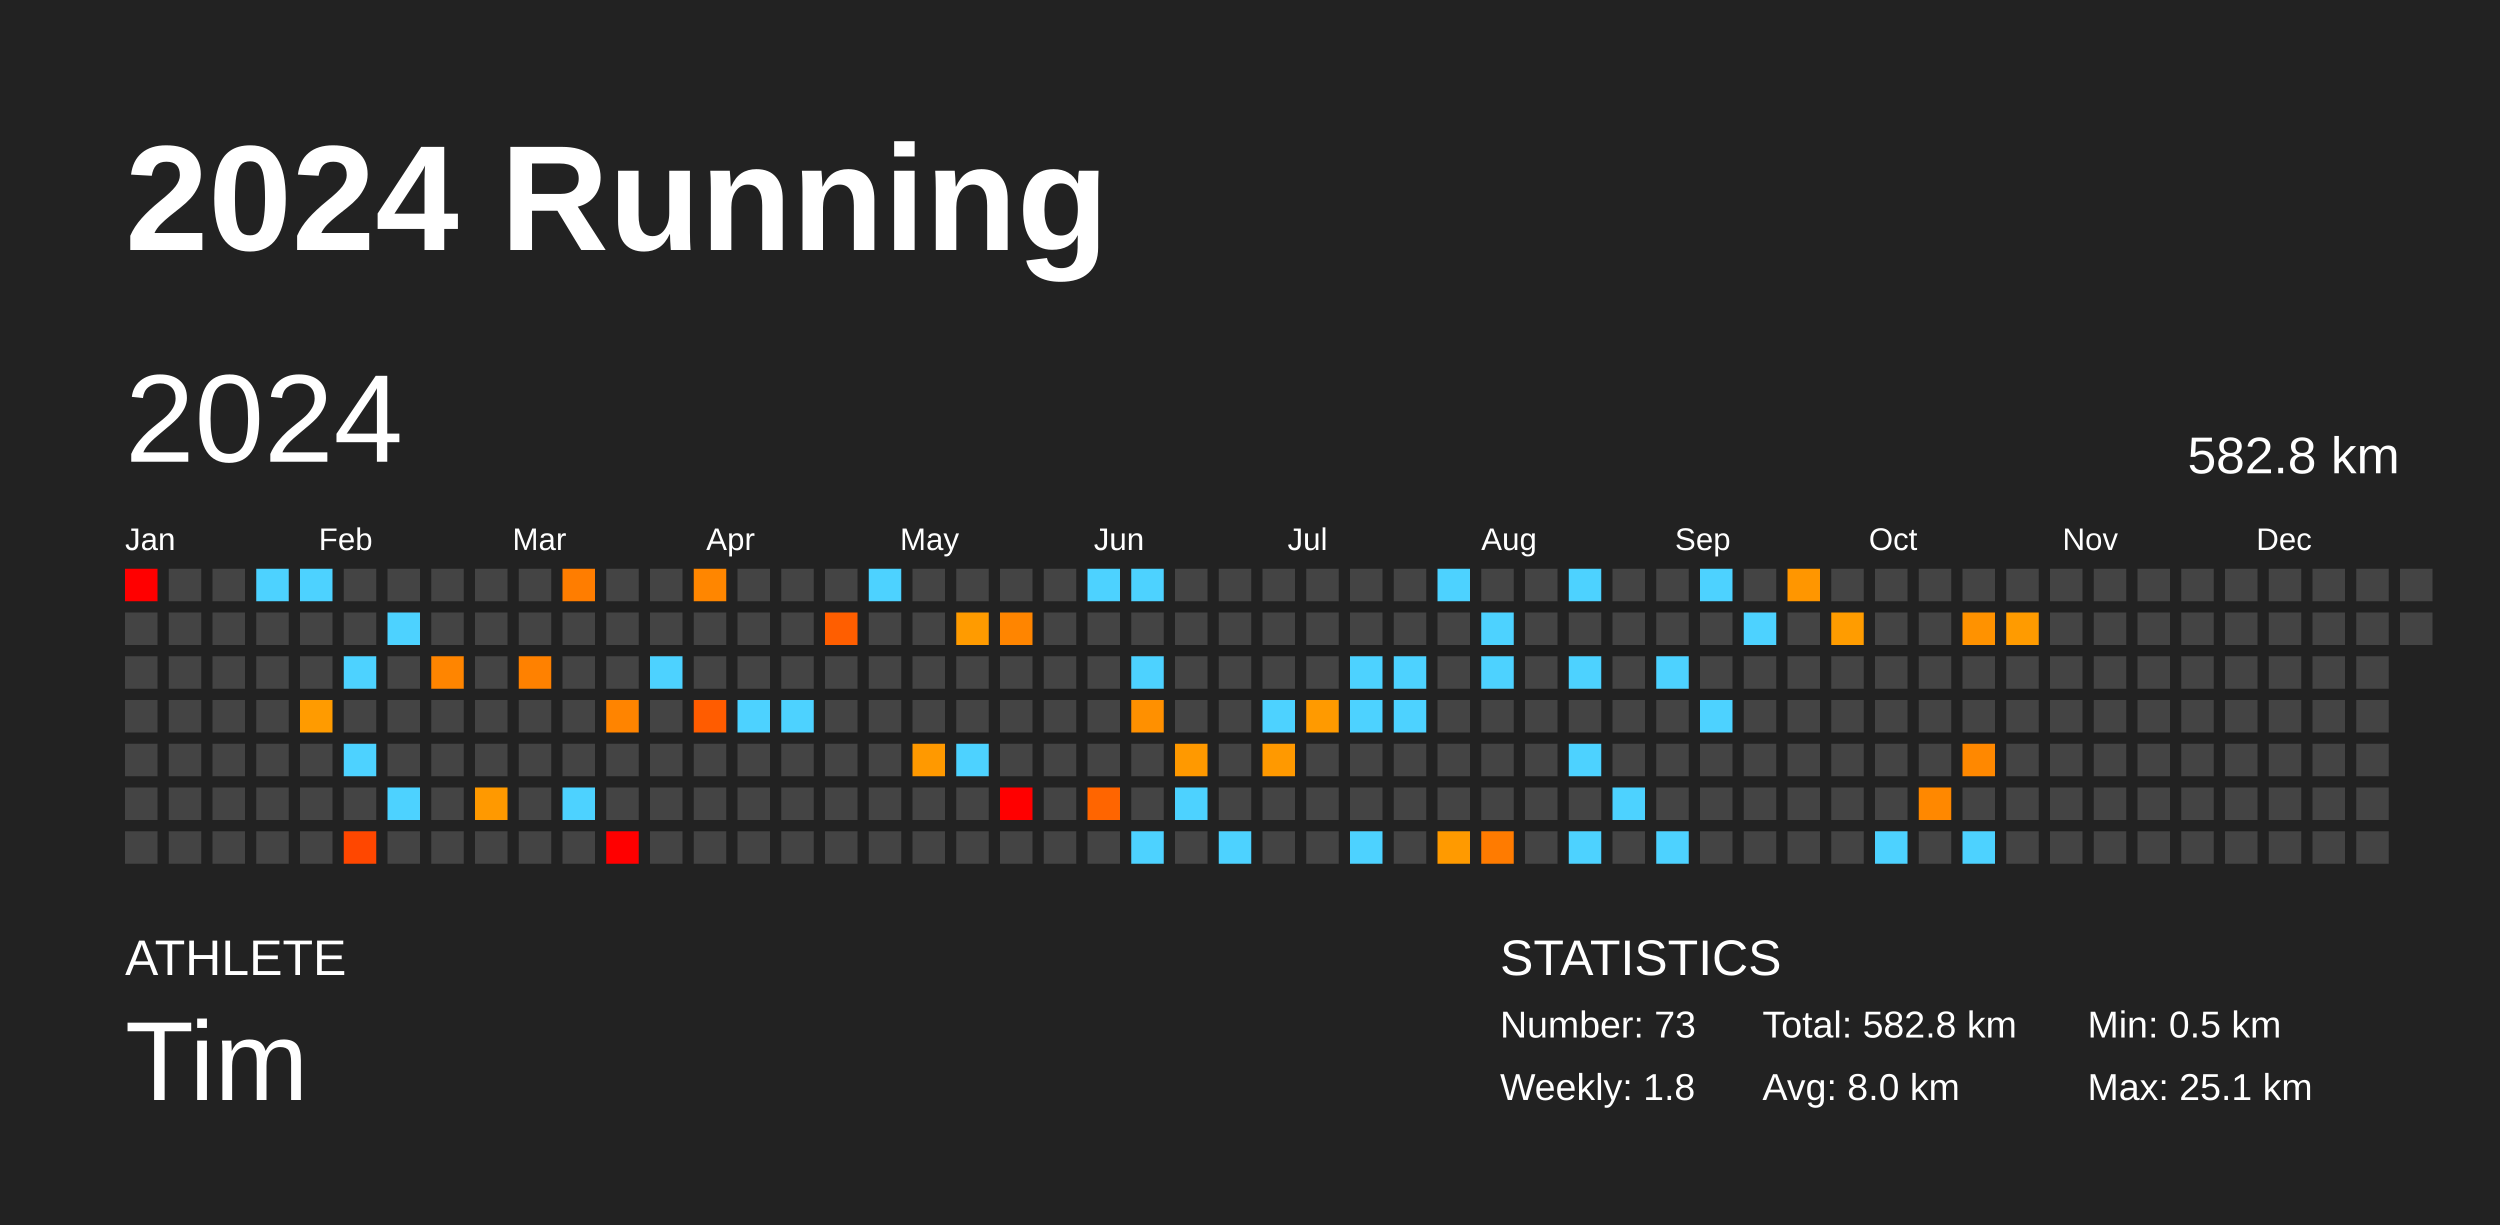
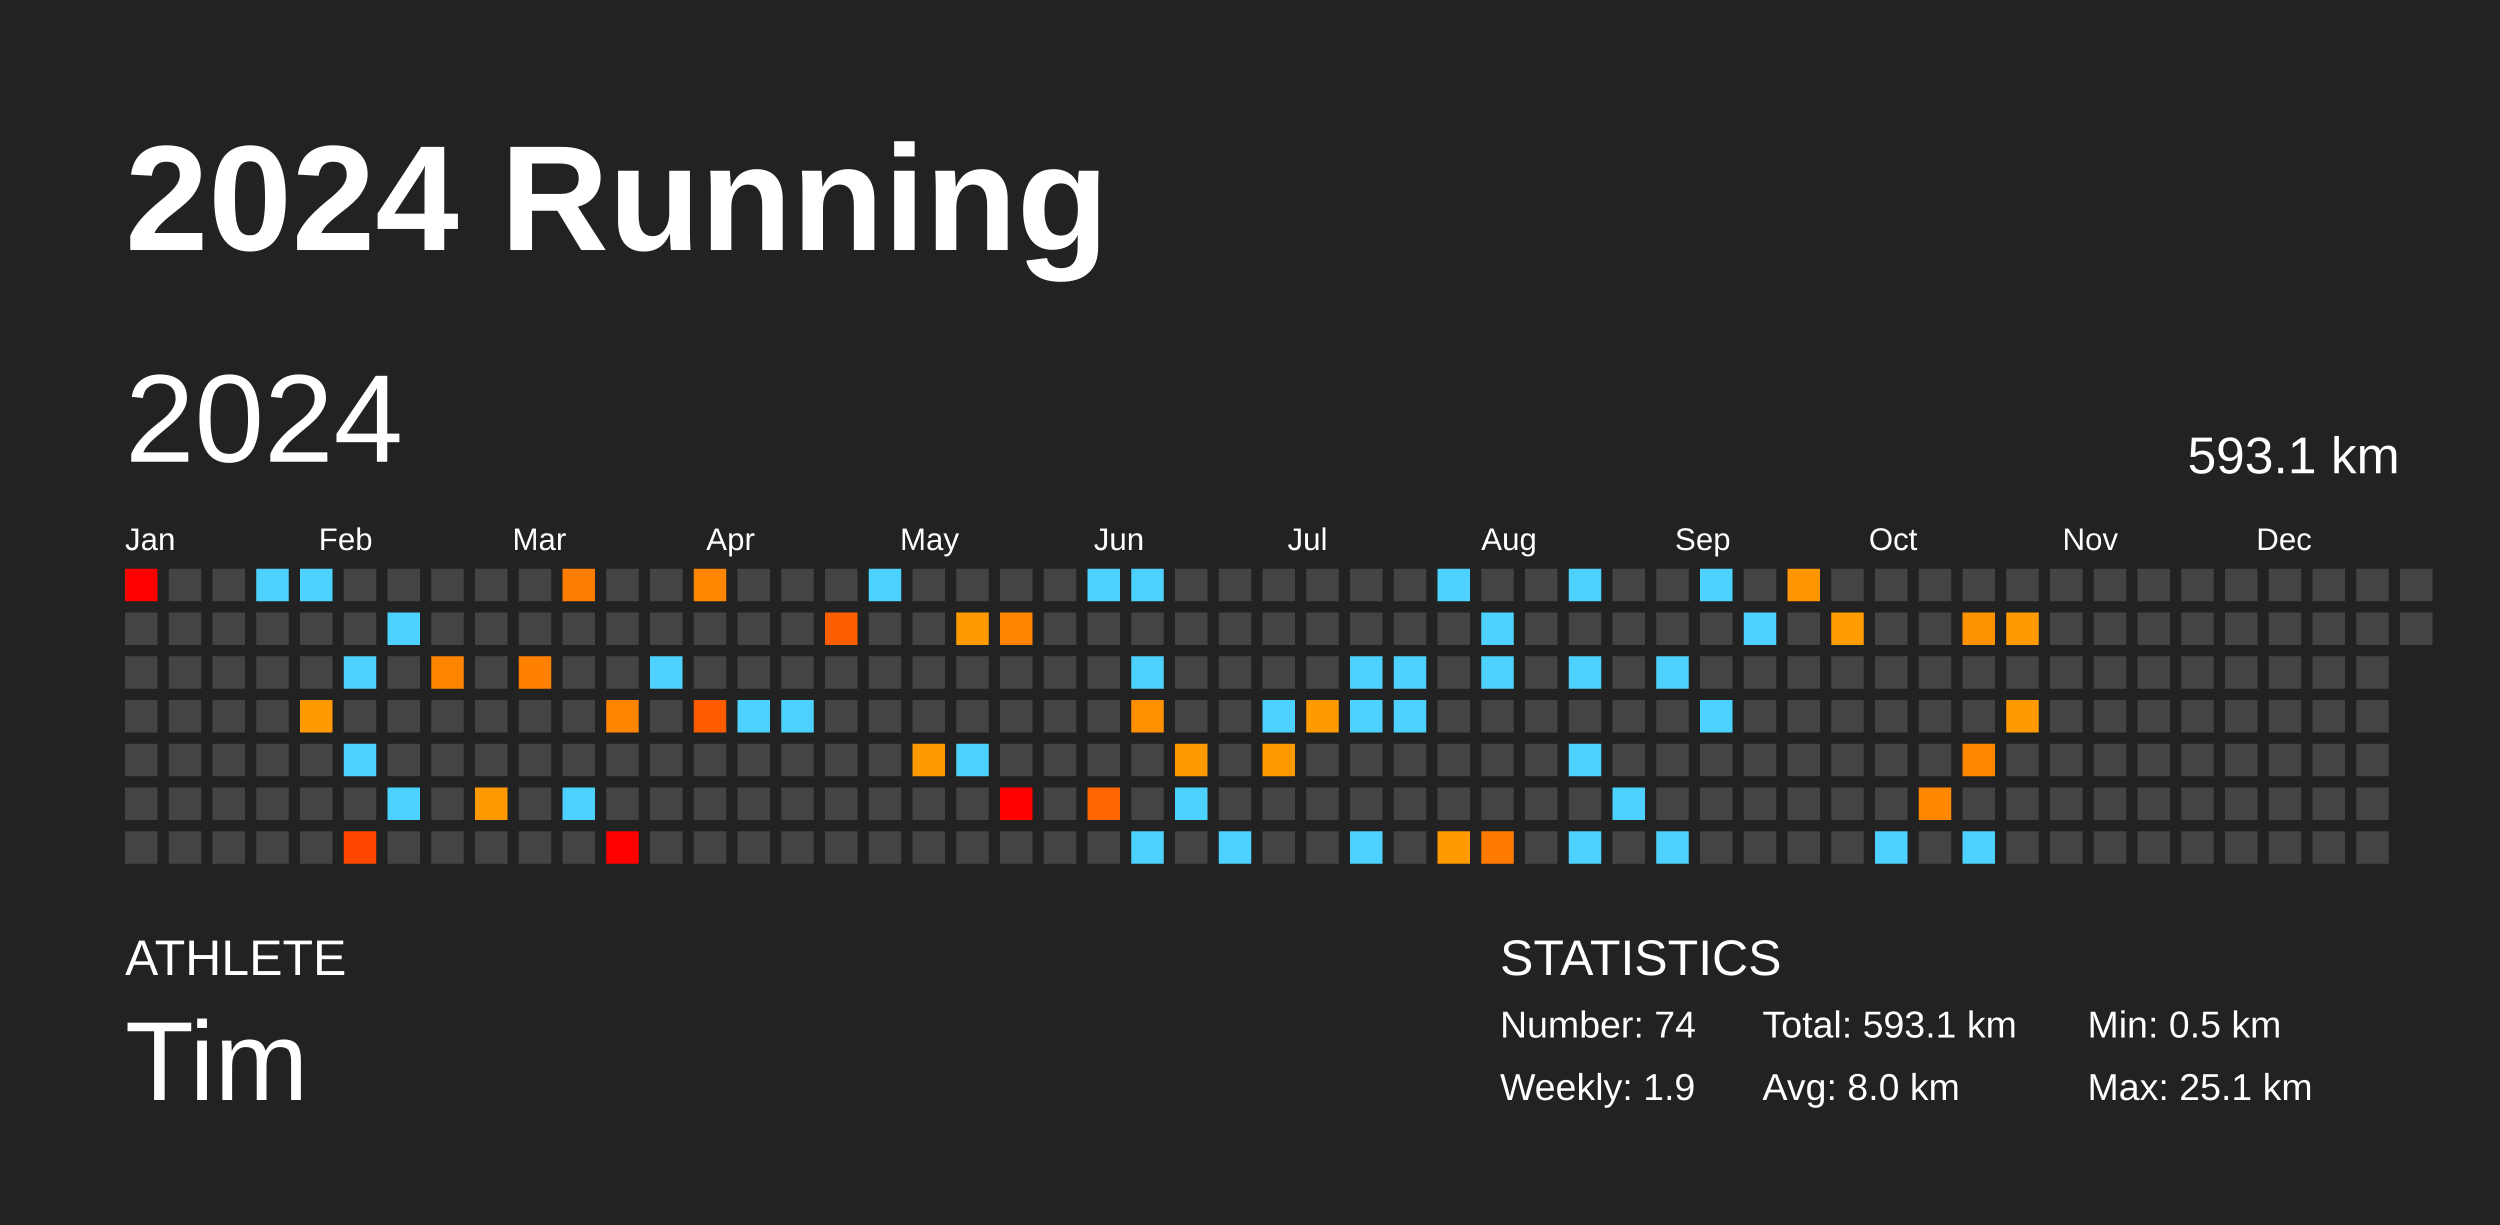
<svg xmlns="http://www.w3.org/2000/svg" baseProfile="full" height="98mm" version="1.1" viewBox="0,0,200,98" width="200mm">
  <defs />
  <rect fill="#222222" height="98" width="200" x="0" y="0" />
  <text fill="#FFFFFF" style="font-size:12px; font-family:Arial; font-weight:bold;" x="10" y="20">2024 Running</text>
  <text fill="#FFFFFF" style="font-size:4px; font-family:Arial" x="10" y="78">ATHLETE</text>
  <text fill="#FFFFFF" style="font-size:9px; font-family:Arial" x="10" y="88">Tim</text>
  <text fill="#FFFFFF" style="font-size:4px; font-family:Arial" x="120" y="78">STATISTICS</text>
-   <text fill="#FFFFFF" style="font-size:3px; font-family:Arial" x="120" y="83">Number: 73</text>
-   <text fill="#FFFFFF" style="font-size:3px; font-family:Arial" x="120" y="88">Weekly: 1.8</text>
-   <text fill="#FFFFFF" style="font-size:3px; font-family:Arial" x="141" y="83">Total: 582.8 km</text>
+   <text fill="#FFFFFF" style="font-size:3px; font-family:Arial" x="120" y="83">Number: 74</text>
+   <text fill="#FFFFFF" style="font-size:3px; font-family:Arial" x="120" y="88">Weekly: 1.9</text>
+   <text fill="#FFFFFF" style="font-size:3px; font-family:Arial" x="141" y="83">Total: 593.1 km</text>
  <text fill="#FFFFFF" style="font-size:3px; font-family:Arial" x="141" y="88">Avg: 8.0 km</text>
  <text fill="#FFFFFF" style="font-size:3px; font-family:Arial" x="167" y="83">Min: 0.5 km</text>
  <text fill="#FFFFFF" style="font-size:3px; font-family:Arial" x="167" y="88">Max: 25.1 km</text>
  <text dominant-baseline="hanging" fill="#FFFFFF" style="font-size:10.0px; font-family:Arial;" x="10" y="30">2024</text>
-   <text dominant-baseline="hanging" fill="#FFFFFF" style="font-size:4.125px; font-family:Arial;" x="175" y="35">582.8 km</text>
+   <text dominant-baseline="hanging" fill="#FFFFFF" style="font-size:4.125px; font-family:Arial;" x="175" y="35">593.1 km</text>
  <text fill="#FFFFFF" style="font-size:2.5px; font-family:Arial" x="10.0" y="44">Jan</text>
  <text fill="#FFFFFF" style="font-size:2.5px; font-family:Arial" x="25.5" y="44">Feb</text>
  <text fill="#FFFFFF" style="font-size:2.5px; font-family:Arial" x="41.0" y="44">Mar</text>
  <text fill="#FFFFFF" style="font-size:2.5px; font-family:Arial" x="56.5" y="44">Apr</text>
  <text fill="#FFFFFF" style="font-size:2.5px; font-family:Arial" x="72.0" y="44">May</text>
  <text fill="#FFFFFF" style="font-size:2.5px; font-family:Arial" x="87.5" y="44">Jun</text>
  <text fill="#FFFFFF" style="font-size:2.5px; font-family:Arial" x="103.0" y="44">Jul</text>
  <text fill="#FFFFFF" style="font-size:2.5px; font-family:Arial" x="118.5" y="44">Aug</text>
  <text fill="#FFFFFF" style="font-size:2.5px; font-family:Arial" x="134.0" y="44">Sep</text>
  <text fill="#FFFFFF" style="font-size:2.5px; font-family:Arial" x="149.5" y="44">Oct</text>
  <text fill="#FFFFFF" style="font-size:2.5px; font-family:Arial" x="165.0" y="44">Nov</text>
  <text fill="#FFFFFF" style="font-size:2.5px; font-family:Arial" x="180.5" y="44">Dec</text>
  <rect fill="red" height="2.6" width="2.6" x="10.0" y="45.5" />
  <rect fill="#444444" height="2.6" width="2.6" x="10.0" y="49.0" />
  <rect fill="#444444" height="2.6" width="2.6" x="10.0" y="52.5" />
  <rect fill="#444444" height="2.6" width="2.6" x="10.0" y="56.0" />
  <rect fill="#444444" height="2.6" width="2.6" x="10.0" y="59.5" />
  <rect fill="#444444" height="2.6" width="2.6" x="10.0" y="63.0" />
  <rect fill="#444444" height="2.6" width="2.6" x="10.0" y="66.5" />
  <rect fill="#444444" height="2.6" width="2.6" x="13.5" y="45.5" />
  <rect fill="#444444" height="2.6" width="2.6" x="13.5" y="49.0" />
  <rect fill="#444444" height="2.6" width="2.6" x="13.5" y="52.5" />
  <rect fill="#444444" height="2.6" width="2.6" x="13.5" y="56.0" />
  <rect fill="#444444" height="2.6" width="2.6" x="13.5" y="59.5" />
  <rect fill="#444444" height="2.6" width="2.6" x="13.5" y="63.0" />
  <rect fill="#444444" height="2.6" width="2.6" x="13.5" y="66.5" />
  <rect fill="#444444" height="2.6" width="2.6" x="17.0" y="45.5" />
  <rect fill="#444444" height="2.6" width="2.6" x="17.0" y="49.0" />
  <rect fill="#444444" height="2.6" width="2.6" x="17.0" y="52.5" />
  <rect fill="#444444" height="2.6" width="2.6" x="17.0" y="56.0" />
  <rect fill="#444444" height="2.6" width="2.6" x="17.0" y="59.5" />
  <rect fill="#444444" height="2.6" width="2.6" x="17.0" y="63.0" />
  <rect fill="#444444" height="2.6" width="2.6" x="17.0" y="66.5" />
  <rect fill="#4dd2ff" height="2.6" width="2.6" x="20.5" y="45.5" />
  <rect fill="#444444" height="2.6" width="2.6" x="20.5" y="49.0" />
  <rect fill="#444444" height="2.6" width="2.6" x="20.5" y="52.5" />
  <rect fill="#444444" height="2.6" width="2.6" x="20.5" y="56.0" />
  <rect fill="#444444" height="2.6" width="2.6" x="20.5" y="59.5" />
  <rect fill="#444444" height="2.6" width="2.6" x="20.5" y="63.0" />
  <rect fill="#444444" height="2.6" width="2.6" x="20.5" y="66.5" />
  <rect fill="#4dd2ff" height="2.6" width="2.6" x="24.0" y="45.5" />
  <rect fill="#444444" height="2.6" width="2.6" x="24.0" y="49.0" />
  <rect fill="#444444" height="2.6" width="2.6" x="24.0" y="52.5" />
  <rect fill="#ff9b00" height="2.6" width="2.6" x="24.0" y="56.0" />
  <rect fill="#444444" height="2.6" width="2.6" x="24.0" y="59.5" />
  <rect fill="#444444" height="2.6" width="2.6" x="24.0" y="63.0" />
  <rect fill="#444444" height="2.6" width="2.6" x="24.0" y="66.5" />
  <rect fill="#444444" height="2.6" width="2.6" x="27.5" y="45.5" />
  <rect fill="#444444" height="2.6" width="2.6" x="27.5" y="49.0" />
  <rect fill="#4dd2ff" height="2.6" width="2.6" x="27.5" y="52.5" />
  <rect fill="#444444" height="2.6" width="2.6" x="27.5" y="56.0" />
  <rect fill="#4dd2ff" height="2.6" width="2.6" x="27.5" y="59.5" />
  <rect fill="#444444" height="2.6" width="2.6" x="27.5" y="63.0" />
  <rect fill="#ff4700" height="2.6" width="2.6" x="27.5" y="66.5" />
  <rect fill="#444444" height="2.6" width="2.6" x="31.0" y="45.5" />
  <rect fill="#4dd2ff" height="2.6" width="2.6" x="31.0" y="49.0" />
  <rect fill="#444444" height="2.6" width="2.6" x="31.0" y="52.5" />
  <rect fill="#444444" height="2.6" width="2.6" x="31.0" y="56.0" />
  <rect fill="#444444" height="2.6" width="2.6" x="31.0" y="59.5" />
  <rect fill="#4dd2ff" height="2.6" width="2.6" x="31.0" y="63.0" />
  <rect fill="#444444" height="2.6" width="2.6" x="31.0" y="66.5" />
  <rect fill="#444444" height="2.6" width="2.6" x="34.5" y="45.5" />
  <rect fill="#444444" height="2.6" width="2.6" x="34.5" y="49.0" />
  <rect fill="#ff8500" height="2.6" width="2.6" x="34.5" y="52.5" />
  <rect fill="#444444" height="2.6" width="2.6" x="34.5" y="56.0" />
  <rect fill="#444444" height="2.6" width="2.6" x="34.5" y="59.5" />
  <rect fill="#444444" height="2.6" width="2.6" x="34.5" y="63.0" />
  <rect fill="#444444" height="2.6" width="2.6" x="34.5" y="66.5" />
  <rect fill="#444444" height="2.6" width="2.6" x="38.0" y="45.5" />
  <rect fill="#444444" height="2.6" width="2.6" x="38.0" y="49.0" />
  <rect fill="#444444" height="2.6" width="2.6" x="38.0" y="52.5" />
  <rect fill="#444444" height="2.6" width="2.6" x="38.0" y="56.0" />
  <rect fill="#444444" height="2.6" width="2.6" x="38.0" y="59.5" />
  <rect fill="#ff9900" height="2.6" width="2.6" x="38.0" y="63.0" />
  <rect fill="#444444" height="2.6" width="2.6" x="38.0" y="66.5" />
  <rect fill="#444444" height="2.6" width="2.6" x="41.5" y="45.5" />
  <rect fill="#444444" height="2.6" width="2.6" x="41.5" y="49.0" />
  <rect fill="#ff8100" height="2.6" width="2.6" x="41.5" y="52.5" />
  <rect fill="#444444" height="2.6" width="2.6" x="41.5" y="56.0" />
  <rect fill="#444444" height="2.6" width="2.6" x="41.5" y="59.5" />
  <rect fill="#444444" height="2.6" width="2.6" x="41.5" y="63.0" />
  <rect fill="#444444" height="2.6" width="2.6" x="41.5" y="66.5" />
  <rect fill="#ff7d00" height="2.6" width="2.6" x="45.0" y="45.5" />
  <rect fill="#444444" height="2.6" width="2.6" x="45.0" y="49.0" />
  <rect fill="#444444" height="2.6" width="2.6" x="45.0" y="52.5" />
  <rect fill="#444444" height="2.6" width="2.6" x="45.0" y="56.0" />
  <rect fill="#444444" height="2.6" width="2.6" x="45.0" y="59.5" />
  <rect fill="#4dd2ff" height="2.6" width="2.6" x="45.0" y="63.0" />
  <rect fill="#444444" height="2.6" width="2.6" x="45.0" y="66.5" />
  <rect fill="#444444" height="2.6" width="2.6" x="48.5" y="45.5" />
  <rect fill="#444444" height="2.6" width="2.6" x="48.5" y="49.0" />
  <rect fill="#444444" height="2.6" width="2.6" x="48.5" y="52.5" />
  <rect fill="#ff8400" height="2.6" width="2.6" x="48.5" y="56.0" />
  <rect fill="#444444" height="2.6" width="2.6" x="48.5" y="59.5" />
  <rect fill="#444444" height="2.6" width="2.6" x="48.5" y="63.0" />
  <rect fill="red" height="2.6" width="2.6" x="48.5" y="66.5" />
  <rect fill="#444444" height="2.6" width="2.6" x="52.0" y="45.5" />
  <rect fill="#444444" height="2.6" width="2.6" x="52.0" y="49.0" />
  <rect fill="#4dd2ff" height="2.6" width="2.6" x="52.0" y="52.5" />
  <rect fill="#444444" height="2.6" width="2.6" x="52.0" y="56.0" />
  <rect fill="#444444" height="2.6" width="2.6" x="52.0" y="59.5" />
  <rect fill="#444444" height="2.6" width="2.6" x="52.0" y="63.0" />
  <rect fill="#444444" height="2.6" width="2.6" x="52.0" y="66.5" />
  <rect fill="#ff8600" height="2.6" width="2.6" x="55.5" y="45.5" />
  <rect fill="#444444" height="2.6" width="2.6" x="55.5" y="49.0" />
  <rect fill="#444444" height="2.6" width="2.6" x="55.5" y="52.5" />
  <rect fill="#ff5c00" height="2.6" width="2.6" x="55.5" y="56.0" />
  <rect fill="#444444" height="2.6" width="2.6" x="55.5" y="59.5" />
  <rect fill="#444444" height="2.6" width="2.6" x="55.5" y="63.0" />
  <rect fill="#444444" height="2.6" width="2.6" x="55.5" y="66.5" />
  <rect fill="#444444" height="2.6" width="2.6" x="59.0" y="45.5" />
  <rect fill="#444444" height="2.6" width="2.6" x="59.0" y="49.0" />
  <rect fill="#444444" height="2.6" width="2.6" x="59.0" y="52.5" />
  <rect fill="#4dd2ff" height="2.6" width="2.6" x="59.0" y="56.0" />
  <rect fill="#444444" height="2.6" width="2.6" x="59.0" y="59.5" />
  <rect fill="#444444" height="2.6" width="2.6" x="59.0" y="63.0" />
  <rect fill="#444444" height="2.6" width="2.6" x="59.0" y="66.5" />
  <rect fill="#444444" height="2.6" width="2.6" x="62.5" y="45.5" />
  <rect fill="#444444" height="2.6" width="2.6" x="62.5" y="49.0" />
  <rect fill="#444444" height="2.6" width="2.6" x="62.5" y="52.5" />
  <rect fill="#4dd2ff" height="2.6" width="2.6" x="62.5" y="56.0" />
  <rect fill="#444444" height="2.6" width="2.6" x="62.5" y="59.5" />
  <rect fill="#444444" height="2.6" width="2.6" x="62.5" y="63.0" />
  <rect fill="#444444" height="2.6" width="2.6" x="62.5" y="66.5" />
  <rect fill="#444444" height="2.6" width="2.6" x="66.0" y="45.5" />
  <rect fill="#ff5e00" height="2.6" width="2.6" x="66.0" y="49.0" />
  <rect fill="#444444" height="2.6" width="2.6" x="66.0" y="52.5" />
  <rect fill="#444444" height="2.6" width="2.6" x="66.0" y="56.0" />
  <rect fill="#444444" height="2.6" width="2.6" x="66.0" y="59.5" />
  <rect fill="#444444" height="2.6" width="2.6" x="66.0" y="63.0" />
  <rect fill="#444444" height="2.6" width="2.6" x="66.0" y="66.5" />
  <rect fill="#4dd2ff" height="2.6" width="2.6" x="69.5" y="45.5" />
  <rect fill="#444444" height="2.6" width="2.6" x="69.5" y="49.0" />
  <rect fill="#444444" height="2.6" width="2.6" x="69.5" y="52.5" />
  <rect fill="#444444" height="2.6" width="2.6" x="69.5" y="56.0" />
  <rect fill="#444444" height="2.6" width="2.6" x="69.5" y="59.5" />
  <rect fill="#444444" height="2.6" width="2.6" x="69.5" y="63.0" />
  <rect fill="#444444" height="2.6" width="2.6" x="69.5" y="66.5" />
  <rect fill="#444444" height="2.6" width="2.6" x="73.0" y="45.5" />
  <rect fill="#444444" height="2.6" width="2.6" x="73.0" y="49.0" />
  <rect fill="#444444" height="2.6" width="2.6" x="73.0" y="52.5" />
  <rect fill="#444444" height="2.6" width="2.6" x="73.0" y="56.0" />
  <rect fill="#ff9900" height="2.6" width="2.6" x="73.0" y="59.5" />
  <rect fill="#444444" height="2.6" width="2.6" x="73.0" y="63.0" />
  <rect fill="#444444" height="2.6" width="2.6" x="73.0" y="66.5" />
  <rect fill="#444444" height="2.6" width="2.6" x="76.5" y="45.5" />
  <rect fill="#ff9b00" height="2.6" width="2.6" x="76.5" y="49.0" />
  <rect fill="#444444" height="2.6" width="2.6" x="76.5" y="52.5" />
  <rect fill="#444444" height="2.6" width="2.6" x="76.5" y="56.0" />
  <rect fill="#4dd2ff" height="2.6" width="2.6" x="76.5" y="59.5" />
  <rect fill="#444444" height="2.6" width="2.6" x="76.5" y="63.0" />
  <rect fill="#444444" height="2.6" width="2.6" x="76.5" y="66.5" />
  <rect fill="#444444" height="2.6" width="2.6" x="80.0" y="45.5" />
  <rect fill="#ff8500" height="2.6" width="2.6" x="80.0" y="49.0" />
  <rect fill="#444444" height="2.6" width="2.6" x="80.0" y="52.5" />
  <rect fill="#444444" height="2.6" width="2.6" x="80.0" y="56.0" />
  <rect fill="#444444" height="2.6" width="2.6" x="80.0" y="59.5" />
  <rect fill="red" height="2.6" width="2.6" x="80.0" y="63.0" />
  <rect fill="#444444" height="2.6" width="2.6" x="80.0" y="66.5" />
  <rect fill="#444444" height="2.6" width="2.6" x="83.5" y="45.5" />
  <rect fill="#444444" height="2.6" width="2.6" x="83.5" y="49.0" />
  <rect fill="#444444" height="2.6" width="2.6" x="83.5" y="52.5" />
  <rect fill="#444444" height="2.6" width="2.6" x="83.5" y="56.0" />
  <rect fill="#444444" height="2.6" width="2.6" x="83.5" y="59.5" />
  <rect fill="#444444" height="2.6" width="2.6" x="83.5" y="63.0" />
  <rect fill="#444444" height="2.6" width="2.6" x="83.5" y="66.5" />
  <rect fill="#4dd2ff" height="2.6" width="2.6" x="87.0" y="45.5" />
  <rect fill="#444444" height="2.6" width="2.6" x="87.0" y="49.0" />
  <rect fill="#444444" height="2.6" width="2.6" x="87.0" y="52.5" />
  <rect fill="#444444" height="2.6" width="2.6" x="87.0" y="56.0" />
  <rect fill="#444444" height="2.6" width="2.6" x="87.0" y="59.5" />
  <rect fill="#ff6500" height="2.6" width="2.6" x="87.0" y="63.0" />
  <rect fill="#444444" height="2.6" width="2.6" x="87.0" y="66.5" />
  <rect fill="#4dd2ff" height="2.6" width="2.6" x="90.5" y="45.5" />
  <rect fill="#444444" height="2.6" width="2.6" x="90.5" y="49.0" />
  <rect fill="#4dd2ff" height="2.6" width="2.6" x="90.5" y="52.5" />
  <rect fill="#ff9000" height="2.6" width="2.6" x="90.5" y="56.0" />
  <rect fill="#444444" height="2.6" width="2.6" x="90.5" y="59.5" />
  <rect fill="#444444" height="2.6" width="2.6" x="90.5" y="63.0" />
  <rect fill="#4dd2ff" height="2.6" width="2.6" x="90.5" y="66.5" />
  <rect fill="#444444" height="2.6" width="2.6" x="94.0" y="45.5" />
  <rect fill="#444444" height="2.6" width="2.6" x="94.0" y="49.0" />
  <rect fill="#444444" height="2.6" width="2.6" x="94.0" y="52.5" />
  <rect fill="#444444" height="2.6" width="2.6" x="94.0" y="56.0" />
  <rect fill="#ff9900" height="2.6" width="2.6" x="94.0" y="59.5" />
  <rect fill="#4dd2ff" height="2.6" width="2.6" x="94.0" y="63.0" />
  <rect fill="#444444" height="2.6" width="2.6" x="94.0" y="66.5" />
  <rect fill="#444444" height="2.6" width="2.6" x="97.5" y="45.5" />
  <rect fill="#444444" height="2.6" width="2.6" x="97.5" y="49.0" />
  <rect fill="#444444" height="2.6" width="2.6" x="97.5" y="52.5" />
  <rect fill="#444444" height="2.6" width="2.6" x="97.5" y="56.0" />
  <rect fill="#444444" height="2.6" width="2.6" x="97.5" y="59.5" />
  <rect fill="#444444" height="2.6" width="2.6" x="97.5" y="63.0" />
  <rect fill="#4dd2ff" height="2.6" width="2.6" x="97.5" y="66.5" />
  <rect fill="#444444" height="2.6" width="2.6" x="101.0" y="45.5" />
  <rect fill="#444444" height="2.6" width="2.6" x="101.0" y="49.0" />
  <rect fill="#444444" height="2.6" width="2.6" x="101.0" y="52.5" />
  <rect fill="#4dd2ff" height="2.6" width="2.6" x="101.0" y="56.0" />
  <rect fill="#ff9900" height="2.6" width="2.6" x="101.0" y="59.5" />
  <rect fill="#444444" height="2.6" width="2.6" x="101.0" y="63.0" />
  <rect fill="#444444" height="2.6" width="2.6" x="101.0" y="66.5" />
  <rect fill="#444444" height="2.6" width="2.6" x="104.5" y="45.5" />
  <rect fill="#444444" height="2.6" width="2.6" x="104.5" y="49.0" />
  <rect fill="#444444" height="2.6" width="2.6" x="104.5" y="52.5" />
  <rect fill="#ff9a00" height="2.6" width="2.6" x="104.5" y="56.0" />
  <rect fill="#444444" height="2.6" width="2.6" x="104.5" y="59.5" />
  <rect fill="#444444" height="2.6" width="2.6" x="104.5" y="63.0" />
  <rect fill="#444444" height="2.6" width="2.6" x="104.5" y="66.5" />
  <rect fill="#444444" height="2.6" width="2.6" x="108.0" y="45.5" />
  <rect fill="#444444" height="2.6" width="2.6" x="108.0" y="49.0" />
  <rect fill="#4dd2ff" height="2.6" width="2.6" x="108.0" y="52.5" />
  <rect fill="#4dd2ff" height="2.6" width="2.6" x="108.0" y="56.0" />
  <rect fill="#444444" height="2.6" width="2.6" x="108.0" y="59.5" />
  <rect fill="#444444" height="2.6" width="2.6" x="108.0" y="63.0" />
  <rect fill="#4dd2ff" height="2.6" width="2.6" x="108.0" y="66.5" />
  <rect fill="#444444" height="2.6" width="2.6" x="111.5" y="45.5" />
  <rect fill="#444444" height="2.6" width="2.6" x="111.5" y="49.0" />
  <rect fill="#4dd2ff" height="2.6" width="2.6" x="111.5" y="52.5" />
  <rect fill="#4dd2ff" height="2.6" width="2.6" x="111.5" y="56.0" />
  <rect fill="#444444" height="2.6" width="2.6" x="111.5" y="59.5" />
  <rect fill="#444444" height="2.6" width="2.6" x="111.5" y="63.0" />
  <rect fill="#444444" height="2.6" width="2.6" x="111.5" y="66.5" />
  <rect fill="#4dd2ff" height="2.6" width="2.6" x="115.0" y="45.5" />
  <rect fill="#444444" height="2.6" width="2.6" x="115.0" y="49.0" />
  <rect fill="#444444" height="2.6" width="2.6" x="115.0" y="52.5" />
  <rect fill="#444444" height="2.6" width="2.6" x="115.0" y="56.0" />
  <rect fill="#444444" height="2.6" width="2.6" x="115.0" y="59.5" />
  <rect fill="#444444" height="2.6" width="2.6" x="115.0" y="63.0" />
  <rect fill="#ff9a00" height="2.6" width="2.6" x="115.0" y="66.5" />
  <rect fill="#444444" height="2.6" width="2.6" x="118.5" y="45.5" />
  <rect fill="#4dd2ff" height="2.6" width="2.6" x="118.5" y="49.0" />
  <rect fill="#4dd2ff" height="2.6" width="2.6" x="118.5" y="52.5" />
  <rect fill="#444444" height="2.6" width="2.6" x="118.5" y="56.0" />
  <rect fill="#444444" height="2.6" width="2.6" x="118.5" y="59.5" />
  <rect fill="#444444" height="2.6" width="2.6" x="118.5" y="63.0" />
  <rect fill="#ff7b00" height="2.6" width="2.6" x="118.5" y="66.5" />
  <rect fill="#444444" height="2.6" width="2.6" x="122.0" y="45.5" />
  <rect fill="#444444" height="2.6" width="2.6" x="122.0" y="49.0" />
  <rect fill="#444444" height="2.6" width="2.6" x="122.0" y="52.5" />
  <rect fill="#444444" height="2.6" width="2.6" x="122.0" y="56.0" />
  <rect fill="#444444" height="2.6" width="2.6" x="122.0" y="59.5" />
  <rect fill="#444444" height="2.6" width="2.6" x="122.0" y="63.0" />
  <rect fill="#444444" height="2.6" width="2.6" x="122.0" y="66.5" />
  <rect fill="#4dd2ff" height="2.6" width="2.6" x="125.5" y="45.5" />
  <rect fill="#444444" height="2.6" width="2.6" x="125.5" y="49.0" />
  <rect fill="#4dd2ff" height="2.6" width="2.6" x="125.5" y="52.5" />
  <rect fill="#444444" height="2.6" width="2.6" x="125.5" y="56.0" />
  <rect fill="#4dd2ff" height="2.6" width="2.6" x="125.5" y="59.5" />
  <rect fill="#444444" height="2.6" width="2.6" x="125.5" y="63.0" />
  <rect fill="#4dd2ff" height="2.6" width="2.6" x="125.5" y="66.5" />
  <rect fill="#444444" height="2.6" width="2.6" x="129.0" y="45.5" />
  <rect fill="#444444" height="2.6" width="2.6" x="129.0" y="49.0" />
  <rect fill="#444444" height="2.6" width="2.6" x="129.0" y="52.5" />
  <rect fill="#444444" height="2.6" width="2.6" x="129.0" y="56.0" />
  <rect fill="#444444" height="2.6" width="2.6" x="129.0" y="59.5" />
  <rect fill="#4dd2ff" height="2.6" width="2.6" x="129.0" y="63.0" />
  <rect fill="#444444" height="2.6" width="2.6" x="129.0" y="66.5" />
  <rect fill="#444444" height="2.6" width="2.6" x="132.5" y="45.5" />
  <rect fill="#444444" height="2.6" width="2.6" x="132.5" y="49.0" />
  <rect fill="#4dd2ff" height="2.6" width="2.6" x="132.5" y="52.5" />
  <rect fill="#444444" height="2.6" width="2.6" x="132.5" y="56.0" />
  <rect fill="#444444" height="2.6" width="2.6" x="132.5" y="59.5" />
  <rect fill="#444444" height="2.6" width="2.6" x="132.5" y="63.0" />
  <rect fill="#4dd2ff" height="2.6" width="2.6" x="132.5" y="66.5" />
  <rect fill="#4dd2ff" height="2.6" width="2.6" x="136.0" y="45.5" />
  <rect fill="#444444" height="2.6" width="2.6" x="136.0" y="49.0" />
  <rect fill="#444444" height="2.6" width="2.6" x="136.0" y="52.5" />
  <rect fill="#4dd2ff" height="2.6" width="2.6" x="136.0" y="56.0" />
  <rect fill="#444444" height="2.6" width="2.6" x="136.0" y="59.5" />
  <rect fill="#444444" height="2.6" width="2.6" x="136.0" y="63.0" />
  <rect fill="#444444" height="2.6" width="2.6" x="136.0" y="66.5" />
  <rect fill="#444444" height="2.6" width="2.6" x="139.5" y="45.5" />
  <rect fill="#4dd2ff" height="2.6" width="2.6" x="139.5" y="49.0" />
  <rect fill="#444444" height="2.6" width="2.6" x="139.5" y="52.5" />
  <rect fill="#444444" height="2.6" width="2.6" x="139.5" y="56.0" />
  <rect fill="#444444" height="2.6" width="2.6" x="139.5" y="59.5" />
  <rect fill="#444444" height="2.6" width="2.6" x="139.5" y="63.0" />
  <rect fill="#444444" height="2.6" width="2.6" x="139.5" y="66.5" />
  <rect fill="#ff9600" height="2.6" width="2.6" x="143.0" y="45.5" />
  <rect fill="#444444" height="2.6" width="2.6" x="143.0" y="49.0" />
  <rect fill="#444444" height="2.6" width="2.6" x="143.0" y="52.5" />
  <rect fill="#444444" height="2.6" width="2.6" x="143.0" y="56.0" />
  <rect fill="#444444" height="2.6" width="2.6" x="143.0" y="59.5" />
  <rect fill="#444444" height="2.6" width="2.6" x="143.0" y="63.0" />
  <rect fill="#444444" height="2.6" width="2.6" x="143.0" y="66.5" />
  <rect fill="#444444" height="2.6" width="2.6" x="146.5" y="45.5" />
  <rect fill="#ff9c00" height="2.6" width="2.6" x="146.5" y="49.0" />
  <rect fill="#444444" height="2.6" width="2.6" x="146.5" y="52.5" />
  <rect fill="#444444" height="2.6" width="2.6" x="146.5" y="56.0" />
  <rect fill="#444444" height="2.6" width="2.6" x="146.5" y="59.5" />
  <rect fill="#444444" height="2.6" width="2.6" x="146.5" y="63.0" />
  <rect fill="#444444" height="2.6" width="2.6" x="146.5" y="66.5" />
  <rect fill="#444444" height="2.6" width="2.6" x="150.0" y="45.5" />
  <rect fill="#444444" height="2.6" width="2.6" x="150.0" y="49.0" />
  <rect fill="#444444" height="2.6" width="2.6" x="150.0" y="52.5" />
  <rect fill="#444444" height="2.6" width="2.6" x="150.0" y="56.0" />
  <rect fill="#444444" height="2.6" width="2.6" x="150.0" y="59.5" />
  <rect fill="#444444" height="2.6" width="2.6" x="150.0" y="63.0" />
  <rect fill="#4dd2ff" height="2.6" width="2.6" x="150.0" y="66.5" />
  <rect fill="#444444" height="2.6" width="2.6" x="153.5" y="45.5" />
  <rect fill="#444444" height="2.6" width="2.6" x="153.5" y="49.0" />
  <rect fill="#444444" height="2.6" width="2.6" x="153.5" y="52.5" />
  <rect fill="#444444" height="2.6" width="2.6" x="153.5" y="56.0" />
  <rect fill="#444444" height="2.6" width="2.6" x="153.5" y="59.5" />
  <rect fill="#ff8800" height="2.6" width="2.6" x="153.5" y="63.0" />
  <rect fill="#444444" height="2.6" width="2.6" x="153.5" y="66.5" />
  <rect fill="#444444" height="2.6" width="2.6" x="157.0" y="45.5" />
  <rect fill="#ff9200" height="2.6" width="2.6" x="157.0" y="49.0" />
  <rect fill="#444444" height="2.6" width="2.6" x="157.0" y="52.5" />
  <rect fill="#444444" height="2.6" width="2.6" x="157.0" y="56.0" />
  <rect fill="#ff8800" height="2.6" width="2.6" x="157.0" y="59.5" />
  <rect fill="#444444" height="2.6" width="2.6" x="157.0" y="63.0" />
  <rect fill="#4dd2ff" height="2.6" width="2.6" x="157.0" y="66.5" />
  <rect fill="#444444" height="2.6" width="2.6" x="160.5" y="45.5" />
  <rect fill="#ff9b00" height="2.6" width="2.6" x="160.5" y="49.0" />
  <rect fill="#444444" height="2.6" width="2.6" x="160.5" y="52.5" />
-   <rect fill="#444444" height="2.6" width="2.6" x="160.5" y="56.0" />
+   <rect fill="#ff9a00" height="2.6" width="2.6" x="160.5" y="56.0" />
  <rect fill="#444444" height="2.6" width="2.6" x="160.5" y="59.5" />
  <rect fill="#444444" height="2.6" width="2.6" x="160.5" y="63.0" />
  <rect fill="#444444" height="2.6" width="2.6" x="160.5" y="66.5" />
  <rect fill="#444444" height="2.6" width="2.6" x="164.0" y="45.5" />
  <rect fill="#444444" height="2.6" width="2.6" x="164.0" y="49.0" />
  <rect fill="#444444" height="2.6" width="2.6" x="164.0" y="52.5" />
  <rect fill="#444444" height="2.6" width="2.6" x="164.0" y="56.0" />
  <rect fill="#444444" height="2.6" width="2.6" x="164.0" y="59.5" />
  <rect fill="#444444" height="2.6" width="2.6" x="164.0" y="63.0" />
  <rect fill="#444444" height="2.6" width="2.6" x="164.0" y="66.5" />
  <rect fill="#444444" height="2.6" width="2.6" x="167.5" y="45.5" />
  <rect fill="#444444" height="2.6" width="2.6" x="167.5" y="49.0" />
  <rect fill="#444444" height="2.6" width="2.6" x="167.5" y="52.5" />
  <rect fill="#444444" height="2.6" width="2.6" x="167.5" y="56.0" />
  <rect fill="#444444" height="2.6" width="2.6" x="167.5" y="59.5" />
  <rect fill="#444444" height="2.6" width="2.6" x="167.5" y="63.0" />
  <rect fill="#444444" height="2.6" width="2.6" x="167.5" y="66.5" />
  <rect fill="#444444" height="2.6" width="2.6" x="171.0" y="45.5" />
  <rect fill="#444444" height="2.6" width="2.6" x="171.0" y="49.0" />
  <rect fill="#444444" height="2.6" width="2.6" x="171.0" y="52.5" />
  <rect fill="#444444" height="2.6" width="2.6" x="171.0" y="56.0" />
  <rect fill="#444444" height="2.6" width="2.6" x="171.0" y="59.5" />
  <rect fill="#444444" height="2.6" width="2.6" x="171.0" y="63.0" />
  <rect fill="#444444" height="2.6" width="2.6" x="171.0" y="66.5" />
  <rect fill="#444444" height="2.6" width="2.6" x="174.5" y="45.5" />
  <rect fill="#444444" height="2.6" width="2.6" x="174.5" y="49.0" />
  <rect fill="#444444" height="2.6" width="2.6" x="174.5" y="52.5" />
  <rect fill="#444444" height="2.6" width="2.6" x="174.5" y="56.0" />
  <rect fill="#444444" height="2.6" width="2.6" x="174.5" y="59.5" />
  <rect fill="#444444" height="2.6" width="2.6" x="174.5" y="63.0" />
  <rect fill="#444444" height="2.6" width="2.6" x="174.5" y="66.5" />
  <rect fill="#444444" height="2.6" width="2.6" x="178.0" y="45.5" />
  <rect fill="#444444" height="2.6" width="2.6" x="178.0" y="49.0" />
  <rect fill="#444444" height="2.6" width="2.6" x="178.0" y="52.5" />
  <rect fill="#444444" height="2.6" width="2.6" x="178.0" y="56.0" />
  <rect fill="#444444" height="2.6" width="2.6" x="178.0" y="59.5" />
  <rect fill="#444444" height="2.6" width="2.6" x="178.0" y="63.0" />
  <rect fill="#444444" height="2.6" width="2.6" x="178.0" y="66.5" />
  <rect fill="#444444" height="2.6" width="2.6" x="181.5" y="45.5" />
  <rect fill="#444444" height="2.6" width="2.6" x="181.5" y="49.0" />
  <rect fill="#444444" height="2.6" width="2.6" x="181.5" y="52.5" />
  <rect fill="#444444" height="2.6" width="2.6" x="181.5" y="56.0" />
  <rect fill="#444444" height="2.6" width="2.6" x="181.5" y="59.5" />
  <rect fill="#444444" height="2.6" width="2.6" x="181.5" y="63.0" />
  <rect fill="#444444" height="2.6" width="2.6" x="181.5" y="66.5" />
  <rect fill="#444444" height="2.6" width="2.6" x="185.0" y="45.5" />
  <rect fill="#444444" height="2.6" width="2.6" x="185.0" y="49.0" />
  <rect fill="#444444" height="2.6" width="2.6" x="185.0" y="52.5" />
  <rect fill="#444444" height="2.6" width="2.6" x="185.0" y="56.0" />
  <rect fill="#444444" height="2.6" width="2.6" x="185.0" y="59.5" />
  <rect fill="#444444" height="2.6" width="2.6" x="185.0" y="63.0" />
  <rect fill="#444444" height="2.6" width="2.6" x="185.0" y="66.5" />
  <rect fill="#444444" height="2.6" width="2.6" x="188.5" y="45.5" />
  <rect fill="#444444" height="2.6" width="2.6" x="188.5" y="49.0" />
  <rect fill="#444444" height="2.6" width="2.6" x="188.5" y="52.5" />
  <rect fill="#444444" height="2.6" width="2.6" x="188.5" y="56.0" />
  <rect fill="#444444" height="2.6" width="2.6" x="188.5" y="59.5" />
  <rect fill="#444444" height="2.6" width="2.6" x="188.5" y="63.0" />
  <rect fill="#444444" height="2.6" width="2.6" x="188.5" y="66.5" />
  <rect fill="#444444" height="2.6" width="2.6" x="192.0" y="45.5" />
  <rect fill="#444444" height="2.6" width="2.6" x="192.0" y="49.0" />
</svg>
